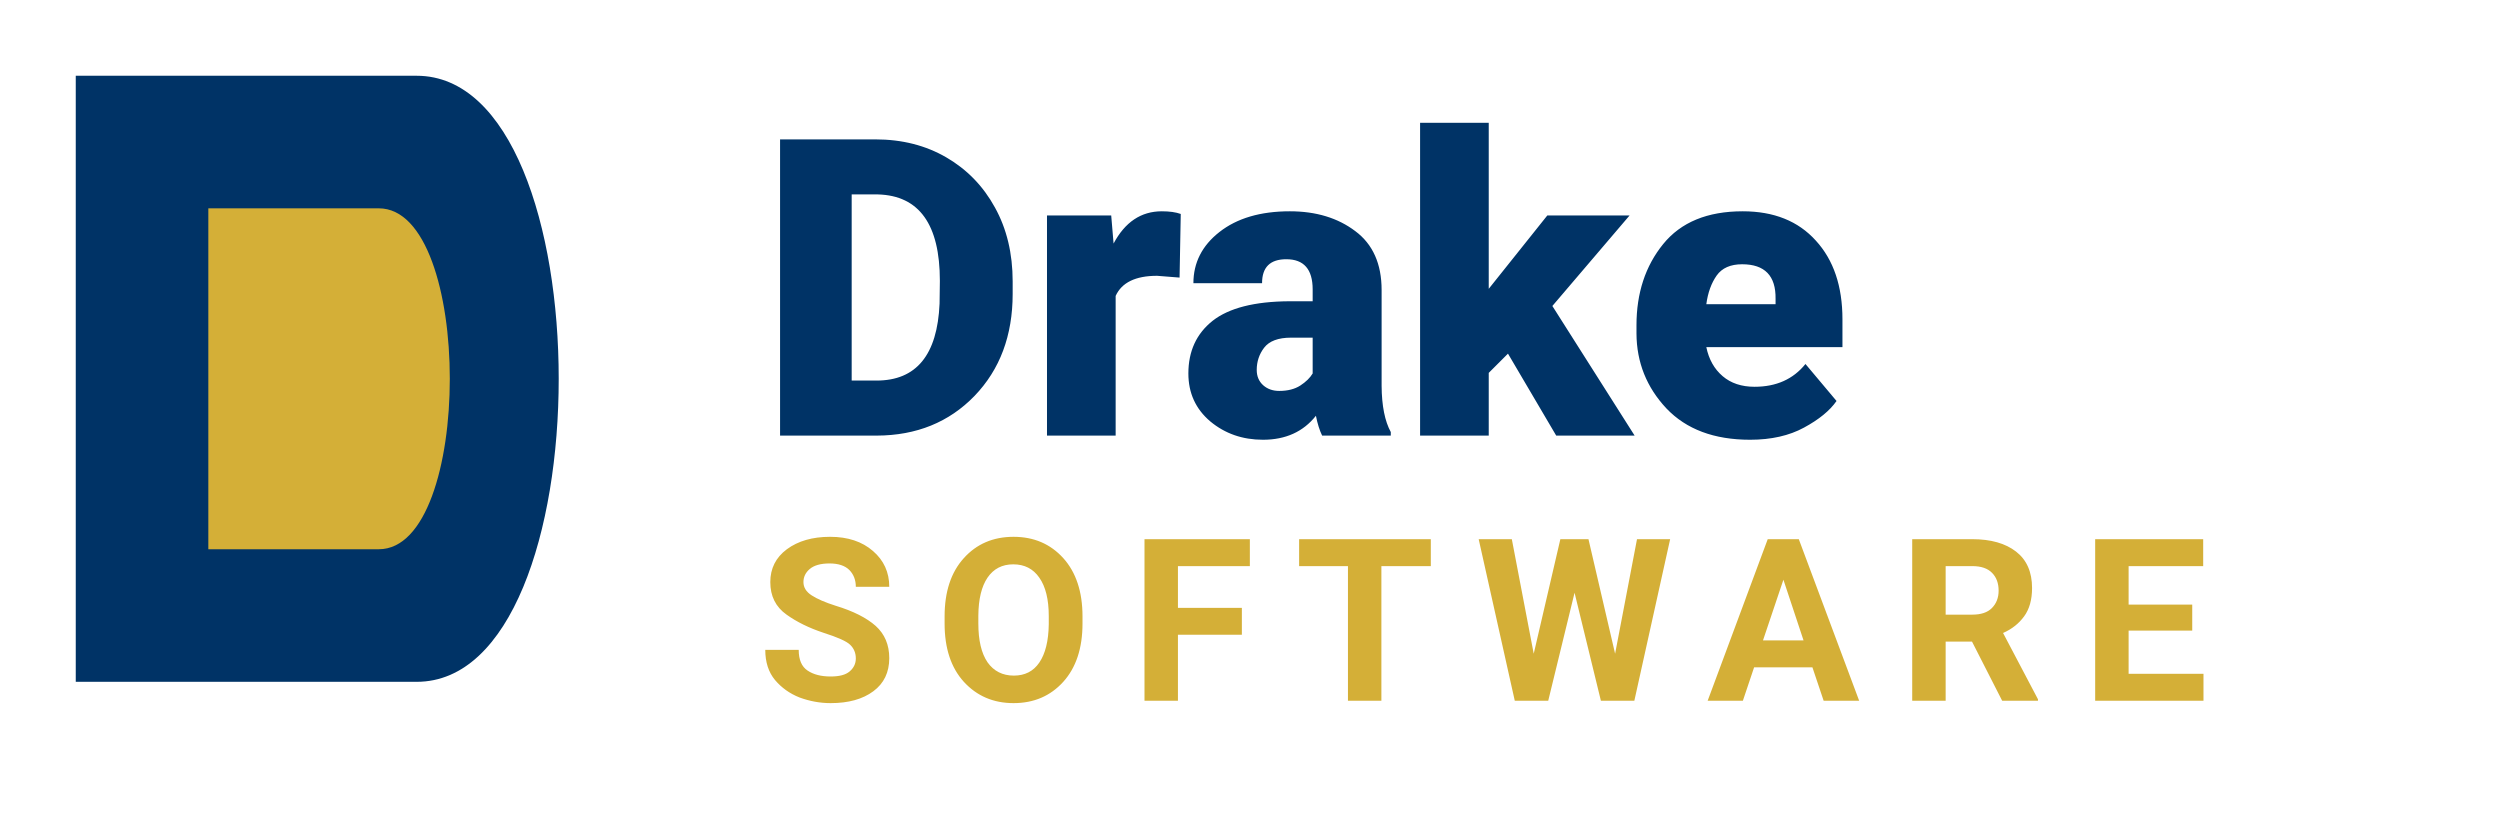
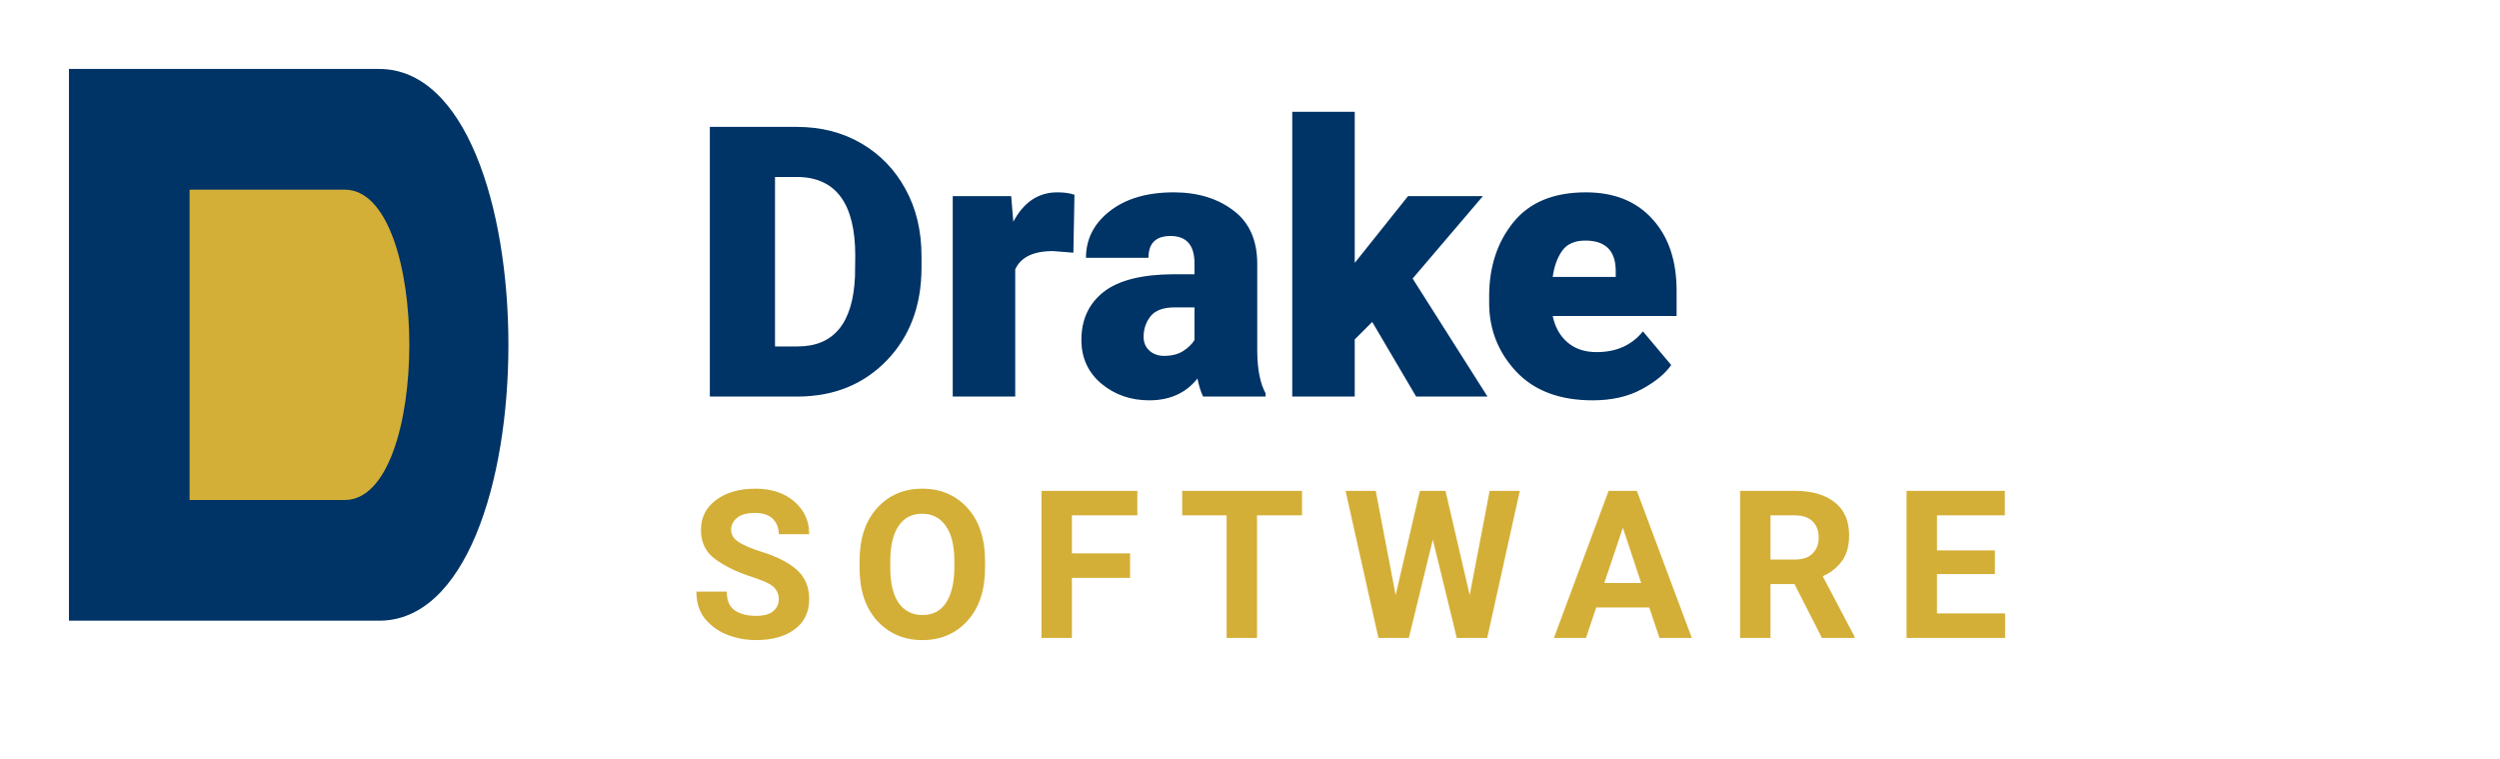
- <svg xmlns="http://www.w3.org/2000/svg" viewBox="8 8 132 44">
+ <svg xmlns="http://www.w3.org/2000/svg" viewBox="8 8 145 44">
  <g>
    <path d="M12 12 H30 C40 12, 40 44, 30 44 H12 Z" fill="#003366" />
    <path d="M19 19 H28 C33 19, 33 37, 28 37 H19 Z" fill="#D4AF37" />
  </g>
  <text x="48" y="31" font-family="-apple-system, BlinkMacSystemFont, 'Segoe UI', Roboto, sans-serif" font-size="22" font-weight="800" fill="#003366">Drake</text>
  <text x="48" y="45" font-family="-apple-system, BlinkMacSystemFont, 'Segoe UI', Roboto, sans-serif" font-size="12" font-weight="600" fill="#D4AF37" letter-spacing="2">SOFTWARE</text>
</svg>
